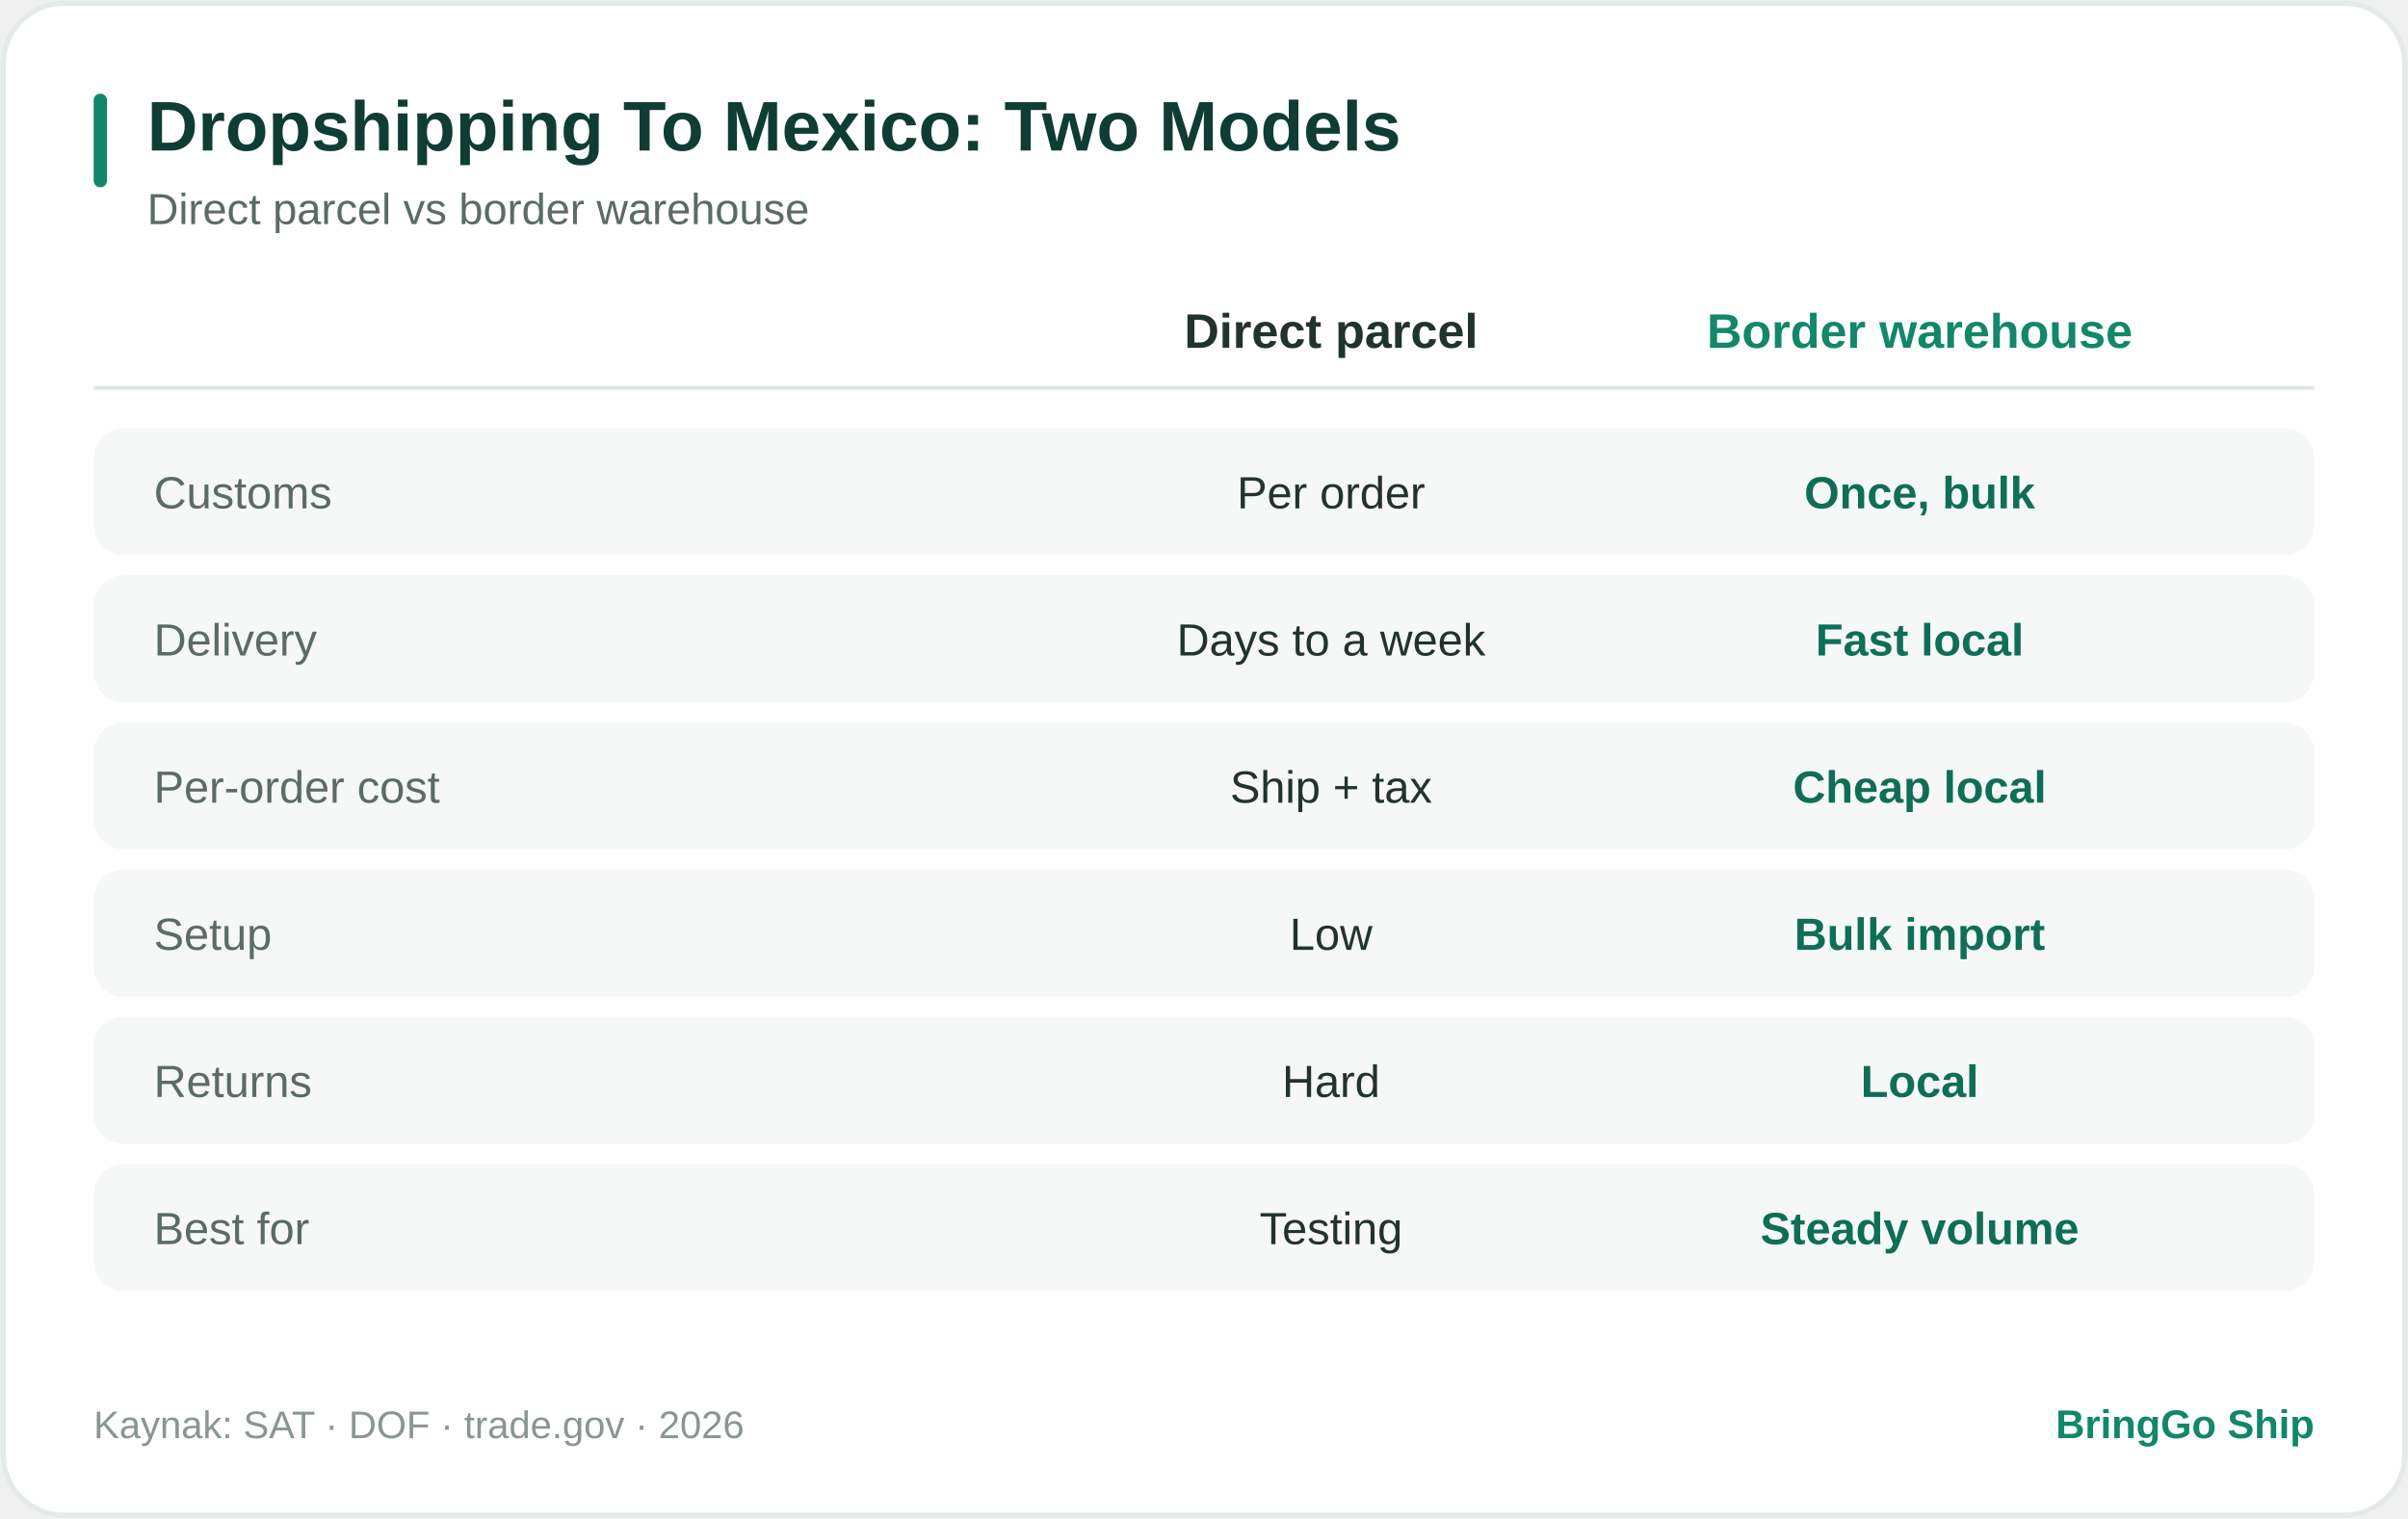
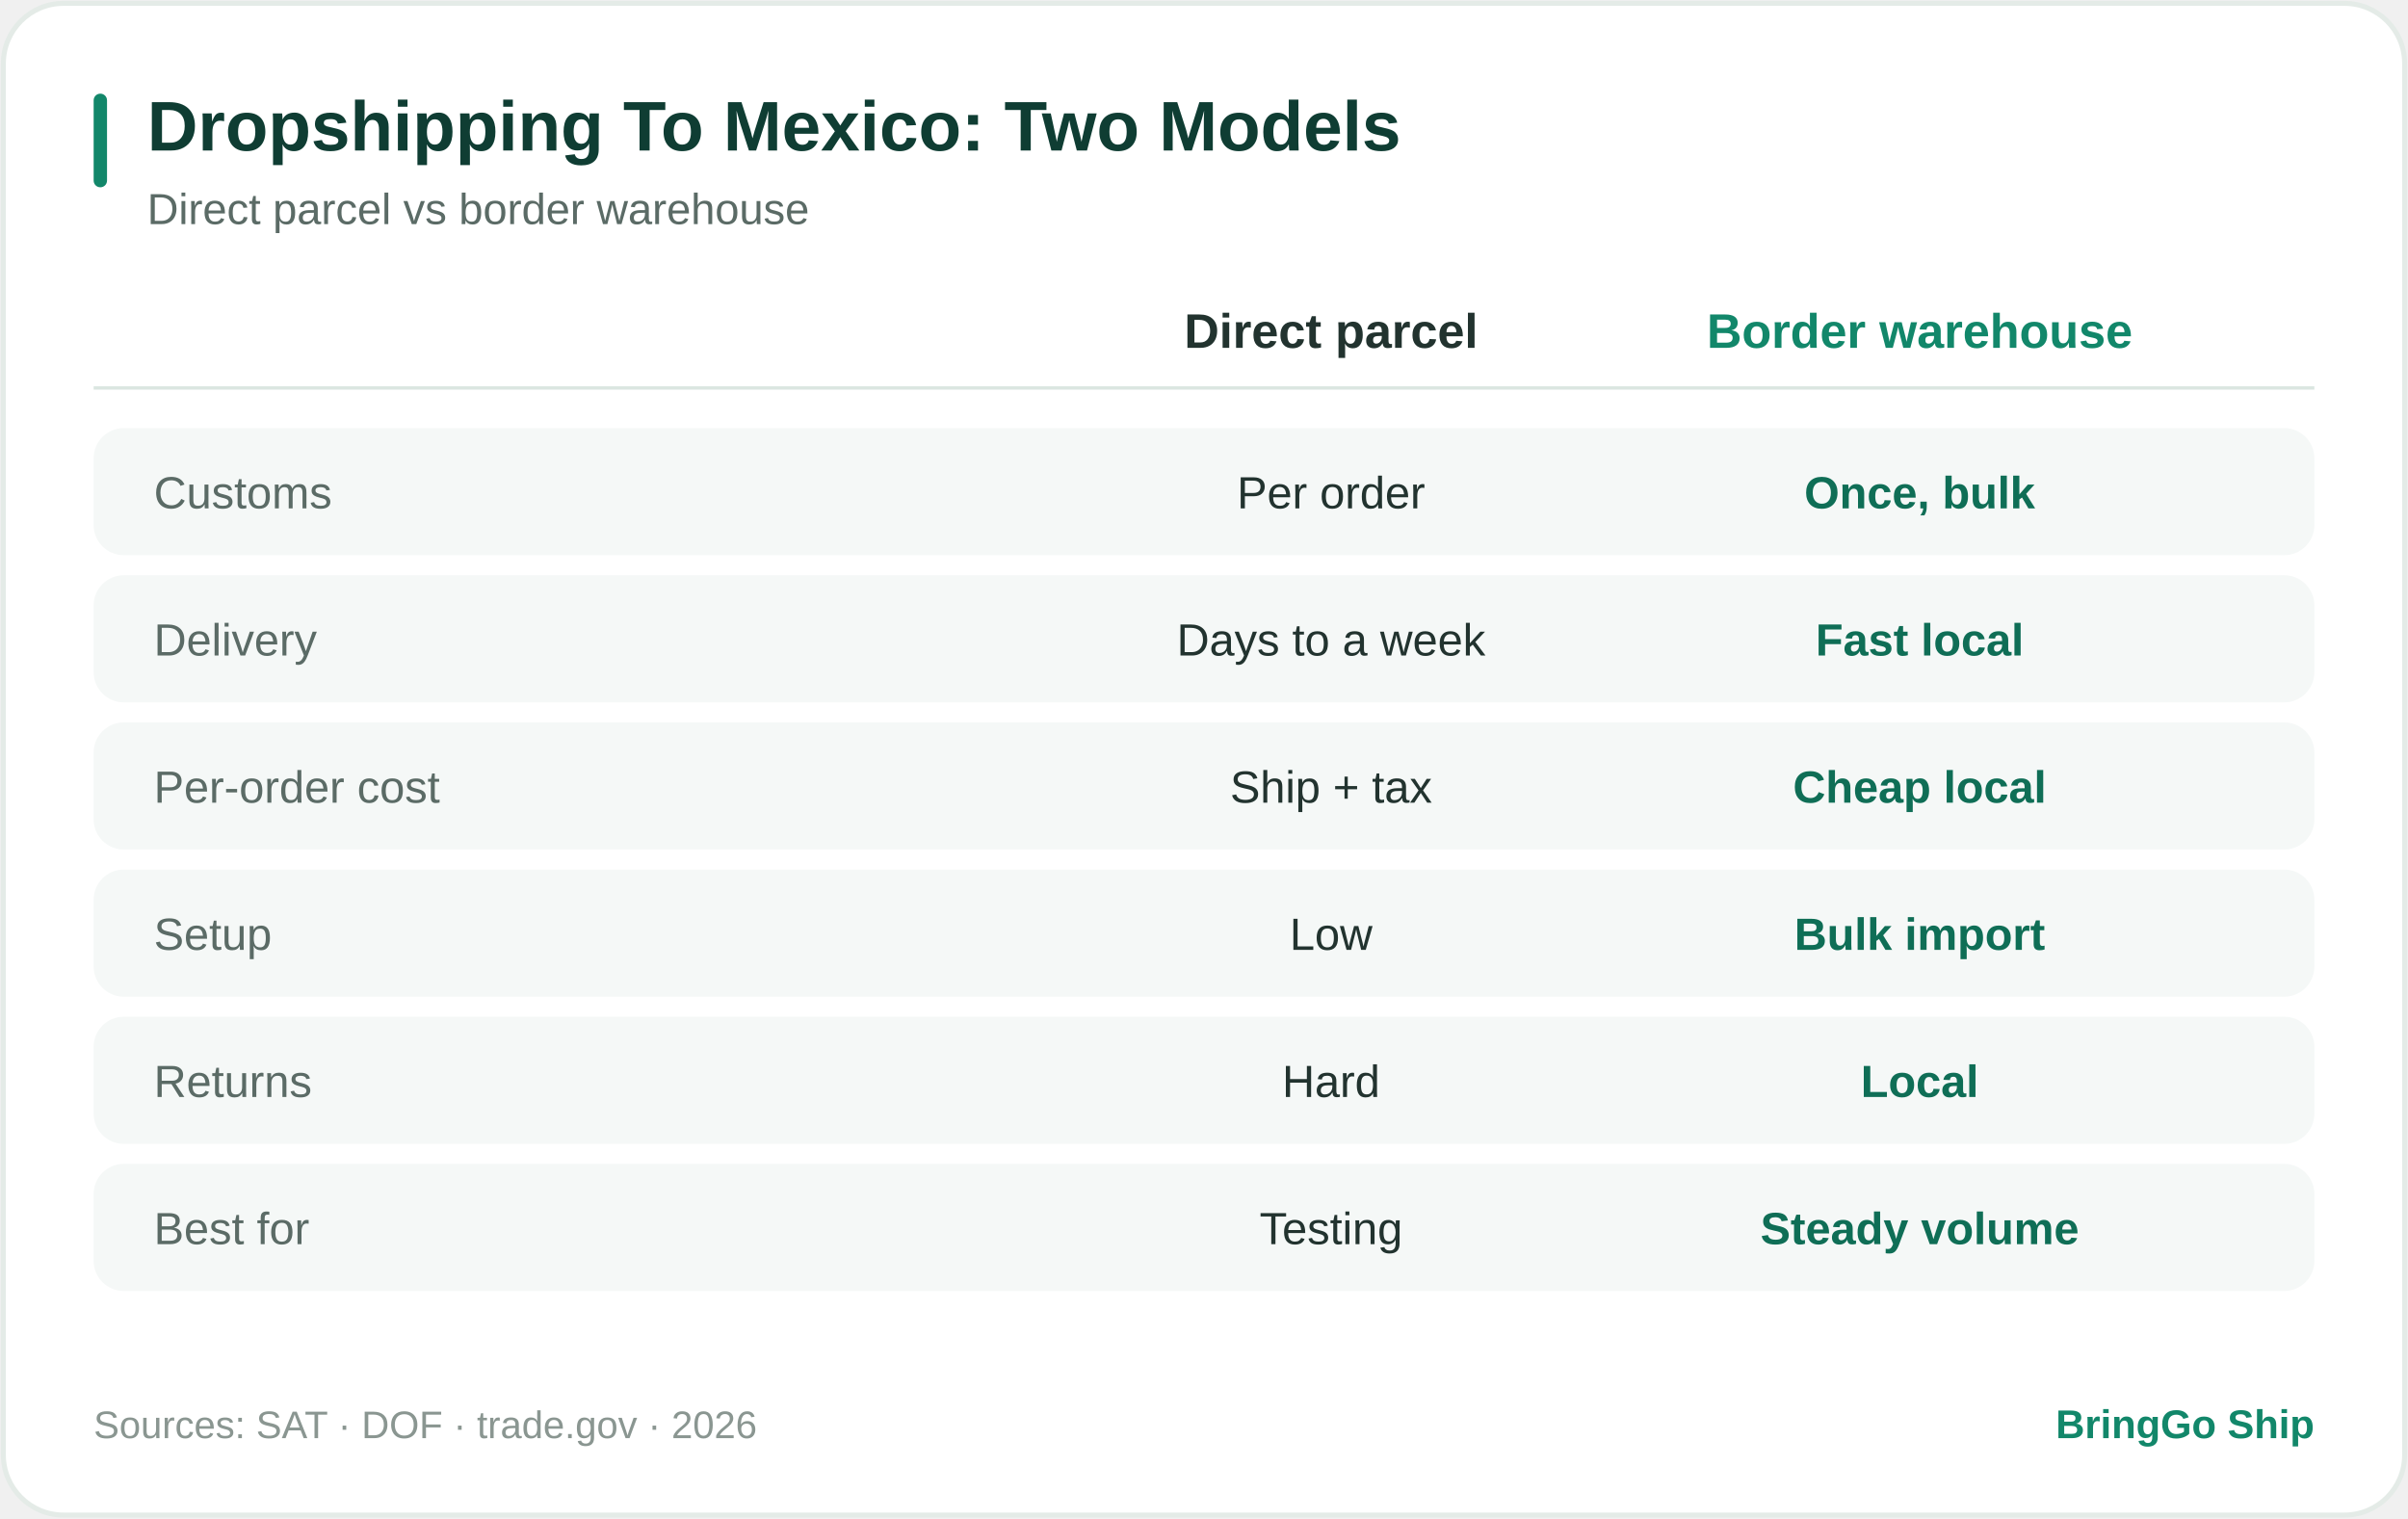
<svg xmlns="http://www.w3.org/2000/svg" width="720" height="454" viewBox="0 0 720 454" role="img">
  <style>
text{font-family:Arial,Helvetica,sans-serif}
.card{fill:#ffffff;stroke:#e4ebe7;stroke-width:1.5}
.row{fill:#f5f8f7}.pill{fill:#E1F5EE}.hi{fill:#1f9d5f}.mut{fill:#eef1f0}
.acc{fill:#12876A}.circ{fill:#12876A}.rd{fill:#fbe9e7}.am{fill:#fbf1dd}.tl{fill:#E1F5EE}.ln{stroke:#dbe6e1}
.tt{fill:#0F3D33;font-weight:bold}.ts{fill:#5b6b66}.tl2{fill:#22332f}
.tv{fill:#0F6E56;font-weight:bold}.tm{fill:#5b6b66;font-weight:bold}.tw{fill:#ffffff;font-weight:bold}
.tf{fill:#8a9691}.tb{fill:#12876A;font-weight:bold}.big{fill:#0F3D33;font-weight:bold}
.trd{fill:#a3392c;font-weight:bold}.tam{fill:#8a5a12;font-weight:bold}.ttl{fill:#0F6E56;font-weight:bold}
@media (prefers-color-scheme:dark){
.card{fill:#16211e;stroke:#2c3a35}
.row{fill:#1d2b27}.pill{fill:#123a2e}.hi{fill:#1f9d5f}.mut{fill:#28352f}
.acc{fill:#2fae7e}.circ{fill:#2fae7e}.rd{fill:#3a201c}.am{fill:#352a15}.tl{fill:#123a2e}
.tt{fill:#d7f2e6}.ts{fill:#8fa79d}.tl2{fill:#cfe0d9}
.tv{fill:#6fe0b0}.tm{fill:#9db3a9}.tw{fill:#ffffff}
.tf{fill:#6d8279}.tb{fill:#57d3a3}.big{fill:#d7f2e6}
.trd{fill:#f0a99e}.tam{fill:#e6c281}.ttl{fill:#6fe0b0}.ln{stroke:#31423c}}
</style>
  <rect x="1" y="1" width="718" height="452" rx="18" class="card" />
  <rect x="28" y="28" width="4" height="28" rx="2" class="acc" />
  <text x="44" y="45" font-size="21" class="tt">Dropshipping To Mexico: Two Models</text>
  <text x="44" y="67" font-size="13" class="ts">Direct parcel vs border warehouse</text>
  <g transform="translate(0,88)">
    <text x="398" y="16" text-anchor="middle" font-size="14.5" class="tl2" font-weight="bold">Direct parcel</text>
    <text x="574" y="16" text-anchor="middle" font-size="14.5" class="tb" font-weight="bold">Border warehouse</text>
    <line x1="28" y1="28" x2="692" y2="28" stroke-width="1" class="ln" />
    <rect x="28" y="40" width="664" height="38" rx="9" class="row" />
    <text x="46" y="64" font-size="13.5" class="ts">Customs</text>
    <text x="398" y="64" text-anchor="middle" font-size="13.5" class="tl2">Per order</text>
    <text x="574" y="64" text-anchor="middle" font-size="13.5" class="tv" font-weight="bold">Once, bulk</text>
    <rect x="28" y="84" width="664" height="38" rx="9" class="row" />
    <text x="46" y="108" font-size="13.5" class="ts">Delivery</text>
    <text x="398" y="108" text-anchor="middle" font-size="13.5" class="tl2">Days to a week</text>
    <text x="574" y="108" text-anchor="middle" font-size="13.5" class="tv" font-weight="bold">Fast local</text>
    <rect x="28" y="128" width="664" height="38" rx="9" class="row" />
    <text x="46" y="152" font-size="13.5" class="ts">Per-order cost</text>
    <text x="398" y="152" text-anchor="middle" font-size="13.5" class="tl2">Ship + tax</text>
    <text x="574" y="152" text-anchor="middle" font-size="13.5" class="tv" font-weight="bold">Cheap local</text>
    <rect x="28" y="172" width="664" height="38" rx="9" class="row" />
    <text x="46" y="196" font-size="13.5" class="ts">Setup</text>
    <text x="398" y="196" text-anchor="middle" font-size="13.5" class="tl2">Low</text>
    <text x="574" y="196" text-anchor="middle" font-size="13.5" class="tv" font-weight="bold">Bulk import</text>
    <rect x="28" y="216" width="664" height="38" rx="9" class="row" />
    <text x="46" y="240" font-size="13.5" class="ts">Returns</text>
    <text x="398" y="240" text-anchor="middle" font-size="13.5" class="tl2">Hard</text>
    <text x="574" y="240" text-anchor="middle" font-size="13.5" class="tv" font-weight="bold">Local</text>
    <rect x="28" y="260" width="664" height="38" rx="9" class="row" />
    <text x="46" y="284" font-size="13.5" class="ts">Best for</text>
    <text x="398" y="284" text-anchor="middle" font-size="13.5" class="tl2">Testing</text>
    <text x="574" y="284" text-anchor="middle" font-size="13.5" class="tv" font-weight="bold">Steady volume</text>
  </g>
-   <text x="28" y="430" font-size="11.5" class="tf">Kaynak: SAT · DOF · trade.gov · 2026</text>
+   <text x="28" y="430" font-size="11.5" class="tf">Sources: SAT · DOF · trade.gov · 2026</text>
  <text x="692" y="430" text-anchor="end" font-size="12" class="tb">BringGo Ship</text>
</svg>
